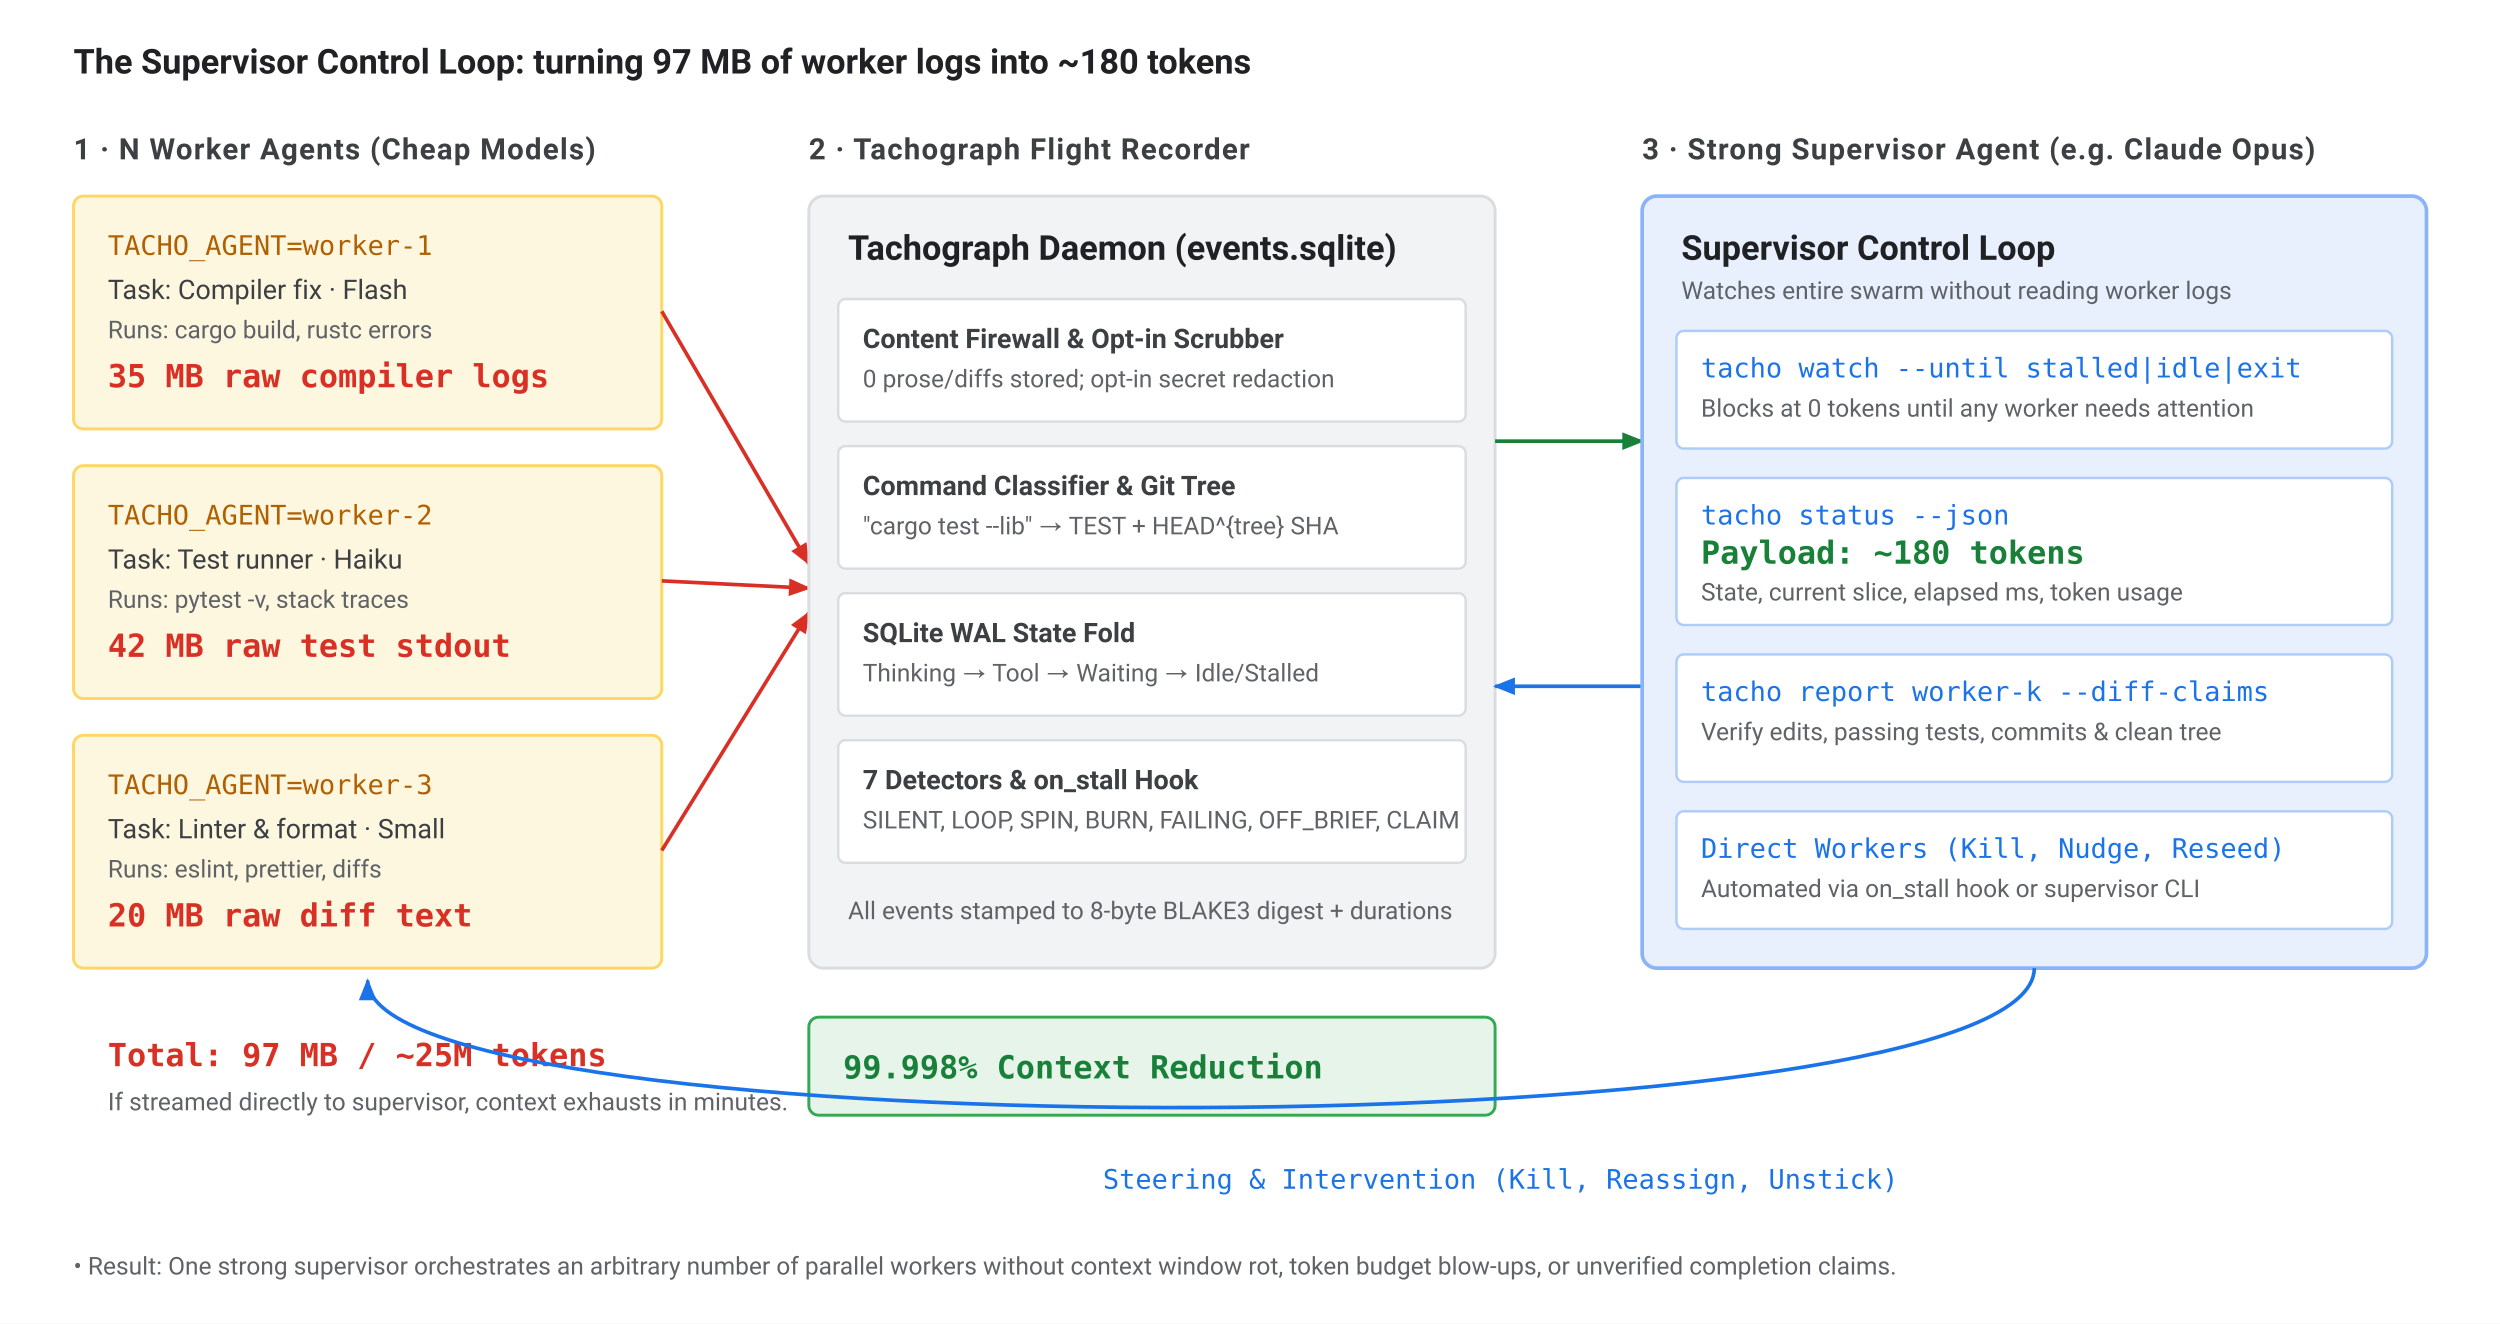
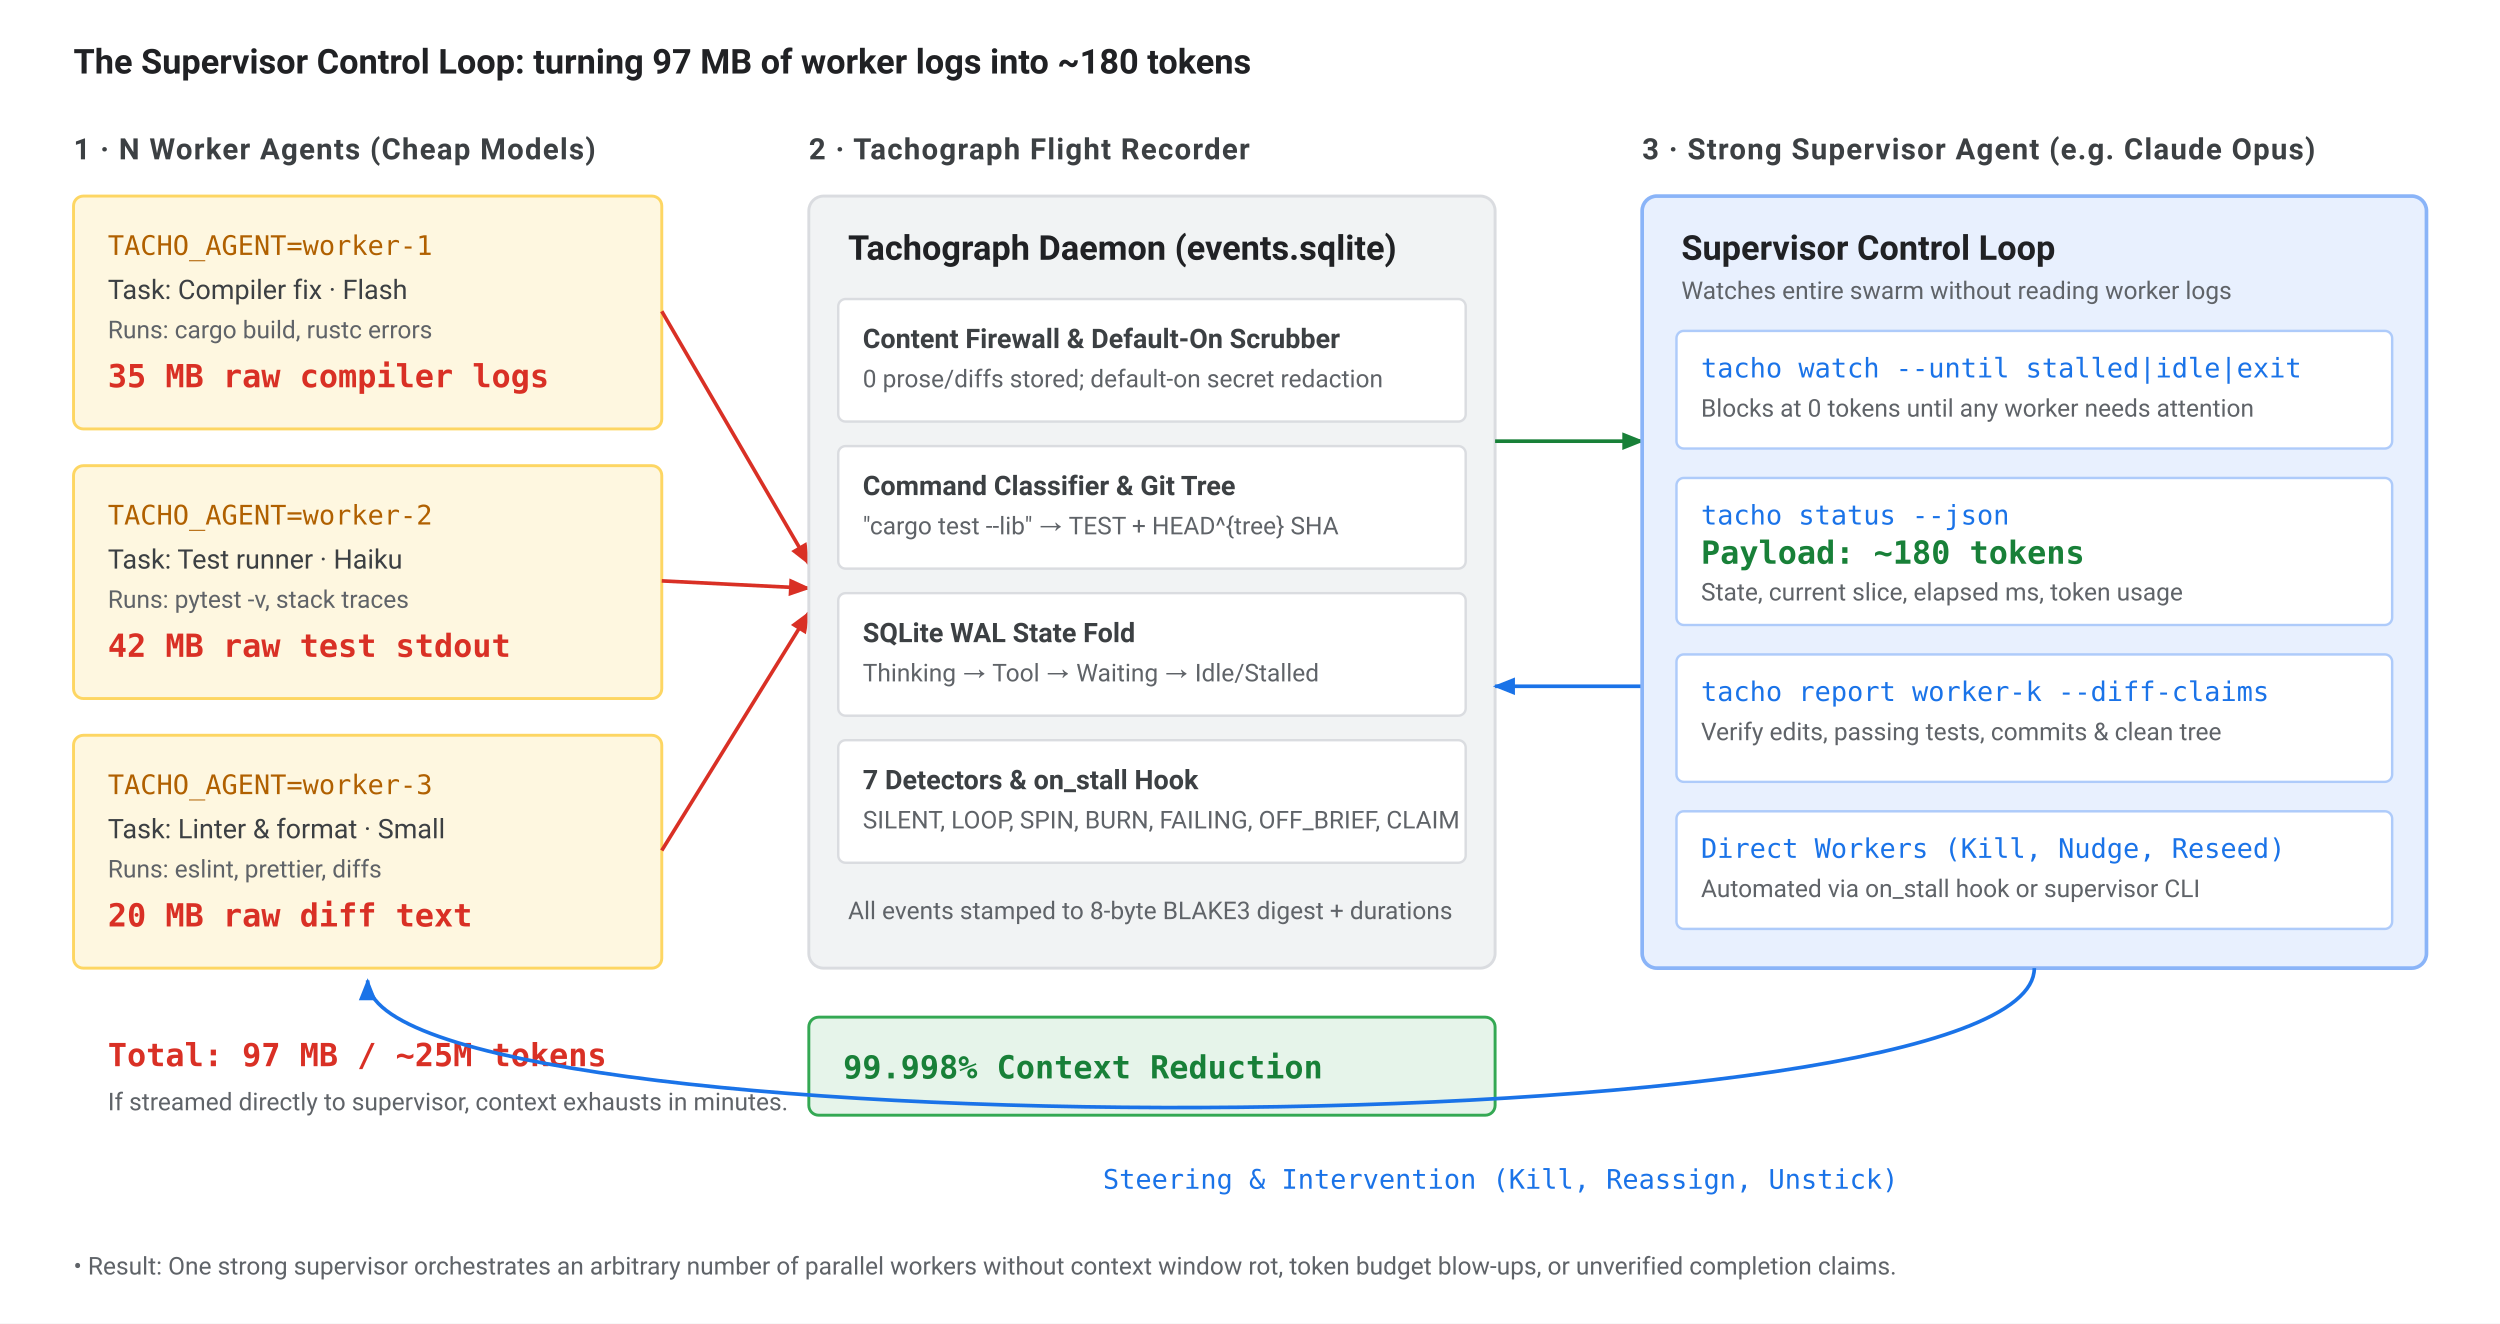
<svg xmlns="http://www.w3.org/2000/svg" viewBox="0 0 1020 540" width="100%" height="auto">
  <defs>
    <style>
      .bg { fill: #ffffff; }
      .text-title { font-family: -apple-system, BlinkMacSystemFont, "Segoe UI", Roboto, Helvetica, Arial, sans-serif; font-size: 14px; font-weight: 600; fill: #202124; }
      .text-section { font-family: -apple-system, BlinkMacSystemFont, "Segoe UI", Roboto, Helvetica, Arial, sans-serif; font-size: 12px; font-weight: 600; fill: #3c4043; text-transform: uppercase; letter-spacing: 0.5px; }
      .text-worker { font-family: "Roboto Mono", ui-monospace, monospace; font-size: 11px; font-weight: 500; fill: #b06000; }
      .text-sup { font-family: "Roboto Mono", ui-monospace, monospace; font-size: 11px; font-weight: 500; fill: #1a73e8; }
      .text-body { font-family: -apple-system, BlinkMacSystemFont, "Segoe UI", Roboto, Helvetica, Arial, sans-serif; font-size: 11px; fill: #3c4043; }
      .text-desc { font-family: -apple-system, BlinkMacSystemFont, "Segoe UI", Roboto, Helvetica, Arial, sans-serif; font-size: 10px; fill: #5f6368; }
      .text-token-count { font-family: "Roboto Mono", ui-monospace, monospace; font-size: 13px; font-weight: 700; fill: #188038; }
      .text-bloat { font-family: "Roboto Mono", ui-monospace, monospace; font-size: 13px; font-weight: 700; fill: #d93025; }
      
      .box-worker { fill: #fef7e0; stroke: #fdd663; stroke-width: 1.2; rx: 4px; }
      .box-filter { fill: #f1f3f4; stroke: #dadce0; stroke-width: 1.2; rx: 6px; }
      .box-sup { fill: #e8f0fe; stroke: #8ab4f8; stroke-width: 1.5; rx: 6px; }
      .box-callout { fill: #e6f4ea; stroke: #34a853; stroke-width: 1.2; rx: 4px; }
      
      .arrow { stroke: #5f6368; stroke-width: 1.3; fill: none; marker-end: url(#ah); }
      .arrow-blue { stroke: #1a73e8; stroke-width: 1.5; fill: none; marker-end: url(#aha); }
      .arrow-green { stroke: #188038; stroke-width: 1.5; fill: none; marker-end: url(#ahg); }
      .arrow-red { stroke: #d93025; stroke-width: 1.5; fill: none; marker-end: url(#ahr); }

      @media (prefers-color-scheme: dark) {
        .bg { fill: #202124; }
        .text-title { fill: #e8eaed; }
        .text-section { fill: #bdc1c6; }
        .text-worker { fill: #fdd663; }
        .text-sup { fill: #8ab4f8; }
        .text-body { fill: #e8eaed; }
        .text-desc { fill: #9aa0a6; }
        .text-token-count { fill: #81c995; }
        .text-bloat { fill: #f28b82; }
        
        .box-worker { fill: #3c3214; stroke: #f9ab00; }
        .box-filter { fill: #2d2f31; stroke: #5f6368; }
        .box-sup { fill: #1c2b46; stroke: #4285f4; }
        .box-callout { fill: #133420; stroke: #34a853; }
        
        .arrow { stroke: #9aa0a6; }
        .arrow-blue { stroke: #8ab4f8; }
        .arrow-green { stroke: #81c995; }
        .arrow-red { stroke: #f28b82; }
      }
    </style>
    <marker id="ah" viewBox="0 0 10 10" refX="9" refY="5" markerWidth="6" markerHeight="6" orient="auto-start-reverse">
      <path d="M0,1 L10,5 L0,9 z" fill="#5f6368" />
    </marker>
    <marker id="aha" viewBox="0 0 10 10" refX="9" refY="5" markerWidth="6" markerHeight="6" orient="auto-start-reverse">
      <path d="M0,1 L10,5 L0,9 z" fill="#1a73e8" />
    </marker>
    <marker id="ahg" viewBox="0 0 10 10" refX="9" refY="5" markerWidth="6" markerHeight="6" orient="auto-start-reverse">
      <path d="M0,1 L10,5 L0,9 z" fill="#188038" />
    </marker>
    <marker id="ahr" viewBox="0 0 10 10" refX="9" refY="5" markerWidth="6" markerHeight="6" orient="auto-start-reverse">
      <path d="M0,1 L10,5 L0,9 z" fill="#d93025" />
    </marker>
  </defs>
  <rect width="1020" height="540" class="bg" />
  <text x="30" y="30" class="text-title">The Supervisor Control Loop: turning 97 MB of worker logs into ~180 tokens</text>
  <text x="30" y="65" class="text-section">1 · N Worker Agents (Cheap Models)</text>
  <g transform="translate(30, 80)">
    <rect width="240" height="95" class="box-worker" />
    <text x="14" y="24" class="text-worker">TACHO_AGENT=worker-1</text>
    <text x="14" y="42" class="text-body">Task: Compiler fix · Flash</text>
    <text x="14" y="58" class="text-desc">Runs: cargo build, rustc errors</text>
    <text x="14" y="78" class="text-bloat">35 MB raw compiler logs</text>
  </g>
  <g transform="translate(30, 190)">
    <rect width="240" height="95" class="box-worker" />
    <text x="14" y="24" class="text-worker">TACHO_AGENT=worker-2</text>
    <text x="14" y="42" class="text-body">Task: Test runner · Haiku</text>
    <text x="14" y="58" class="text-desc">Runs: pytest -v, stack traces</text>
    <text x="14" y="78" class="text-bloat">42 MB raw test stdout</text>
  </g>
  <g transform="translate(30, 300)">
    <rect width="240" height="95" class="box-worker" />
    <text x="14" y="24" class="text-worker">TACHO_AGENT=worker-3</text>
    <text x="14" y="42" class="text-body">Task: Linter &amp; format · Small</text>
    <text x="14" y="58" class="text-desc">Runs: eslint, prettier, diffs</text>
    <text x="14" y="78" class="text-bloat">20 MB raw diff text</text>
  </g>
  <g transform="translate(30, 415)">
    <text x="14" y="20" class="text-bloat">Total: 97 MB / ~25M tokens</text>
    <text x="14" y="38" class="text-desc">If streamed directly to supervisor, context exhausts in minutes.</text>
  </g>
  <path d="M270,127 L330,230" class="arrow-red" />
  <path d="M270,237 L330,240" class="arrow-red" />
  <path d="M270,347 L330,250" class="arrow-red" />
  <text x="330" y="65" class="text-section">2 · Tachograph Flight Recorder</text>
  <g transform="translate(330, 80)">
    <rect width="280" height="315" class="box-filter" />
    <text x="16" y="26" class="text-title">Tachograph Daemon (events.sqlite)</text>
    <g transform="translate(12, 42)">
      <rect width="256" height="50" fill="#ffffff" stroke="#dadce0" rx="3" />
-       <text x="10" y="20" class="text-body" font-weight="600">Content Firewall &amp; Opt-in Scrubber</text>
-       <text x="10" y="36" class="text-desc">0 prose/diffs stored; opt-in secret redaction</text>
+       <text x="10" y="20" class="text-body" font-weight="600">Content Firewall &amp; Default-On Scrubber</text>
+       <text x="10" y="36" class="text-desc">0 prose/diffs stored; default-on secret redaction</text>
    </g>
    <g transform="translate(12, 102)">
      <rect width="256" height="50" fill="#ffffff" stroke="#dadce0" rx="3" />
      <text x="10" y="20" class="text-body" font-weight="600">Command Classifier &amp; Git Tree</text>
      <text x="10" y="36" class="text-desc">"cargo test --lib" → TEST + HEAD^{tree} SHA</text>
    </g>
    <g transform="translate(12, 162)">
      <rect width="256" height="50" fill="#ffffff" stroke="#dadce0" rx="3" />
      <text x="10" y="20" class="text-body" font-weight="600">SQLite WAL State Fold</text>
      <text x="10" y="36" class="text-desc">Thinking → Tool → Waiting → Idle/Stalled</text>
    </g>
    <g transform="translate(12, 222)">
      <rect width="256" height="50" fill="#ffffff" stroke="#dadce0" rx="3" />
      <text x="10" y="20" class="text-body" font-weight="600">7 Detectors &amp; on_stall Hook</text>
      <text x="10" y="36" class="text-desc">SILENT, LOOP, SPIN, BURN, FAILING, OFF_BRIEF, CLAIM</text>
    </g>
    <text x="16" y="295" class="text-desc">All events stamped to 8-byte BLAKE3 digest + durations</text>
  </g>
  <g transform="translate(330, 415)">
    <rect width="280" height="40" class="box-callout" />
    <text x="14" y="25" class="text-token-count">99.998% Context Reduction</text>
  </g>
  <path d="M610,180 L670,180" class="arrow-green" />
  <path d="M670,280 L610,280" class="arrow-blue" />
  <text x="670" y="65" class="text-section">3 · Strong Supervisor Agent (e.g. Claude Opus)</text>
  <g transform="translate(670, 80)">
    <rect width="320" height="315" class="box-sup" />
    <text x="16" y="26" class="text-title">Supervisor Control Loop</text>
    <text x="16" y="42" class="text-desc">Watches entire swarm without reading worker logs</text>
    <g transform="translate(14, 55)">
      <rect width="292" height="48" fill="#ffffff" stroke="#aecbfa" rx="3" />
      <text x="10" y="19" class="text-sup">tacho watch --until stalled|idle|exit</text>
      <text x="10" y="35" class="text-desc">Blocks at 0 tokens until any worker needs attention</text>
    </g>
    <g transform="translate(14, 115)">
      <rect width="292" height="60" fill="#ffffff" stroke="#aecbfa" rx="3" />
      <text x="10" y="19" class="text-sup">tacho status --json</text>
      <text x="10" y="35" class="text-token-count">Payload: ~180 tokens</text>
      <text x="10" y="50" class="text-desc">State, current slice, elapsed ms, token usage</text>
    </g>
    <g transform="translate(14, 187)">
      <rect width="292" height="52" fill="#ffffff" stroke="#aecbfa" rx="3" />
      <text x="10" y="19" class="text-sup">tacho report worker-k --diff-claims</text>
      <text x="10" y="35" class="text-desc">Verify edits, passing tests, commits &amp; clean tree</text>
    </g>
    <g transform="translate(14, 251)">
      <rect width="292" height="48" fill="#ffffff" stroke="#aecbfa" rx="3" />
      <text x="10" y="19" class="text-sup">Direct Workers (Kill, Nudge, Reseed)</text>
      <text x="10" y="35" class="text-desc">Automated via on_stall hook or supervisor CLI</text>
    </g>
  </g>
  <path d="M830,395 C830,470 150,470 150,400" class="arrow-blue" />
  <text x="450" y="485" class="text-sup">Steering &amp; Intervention (Kill, Reassign, Unstick)</text>
  <text x="30" y="520" class="text-desc">• Result: One strong supervisor orchestrates an arbitrary number of parallel workers without context window rot, token budget blow-ups, or unverified completion claims.</text>
</svg>
